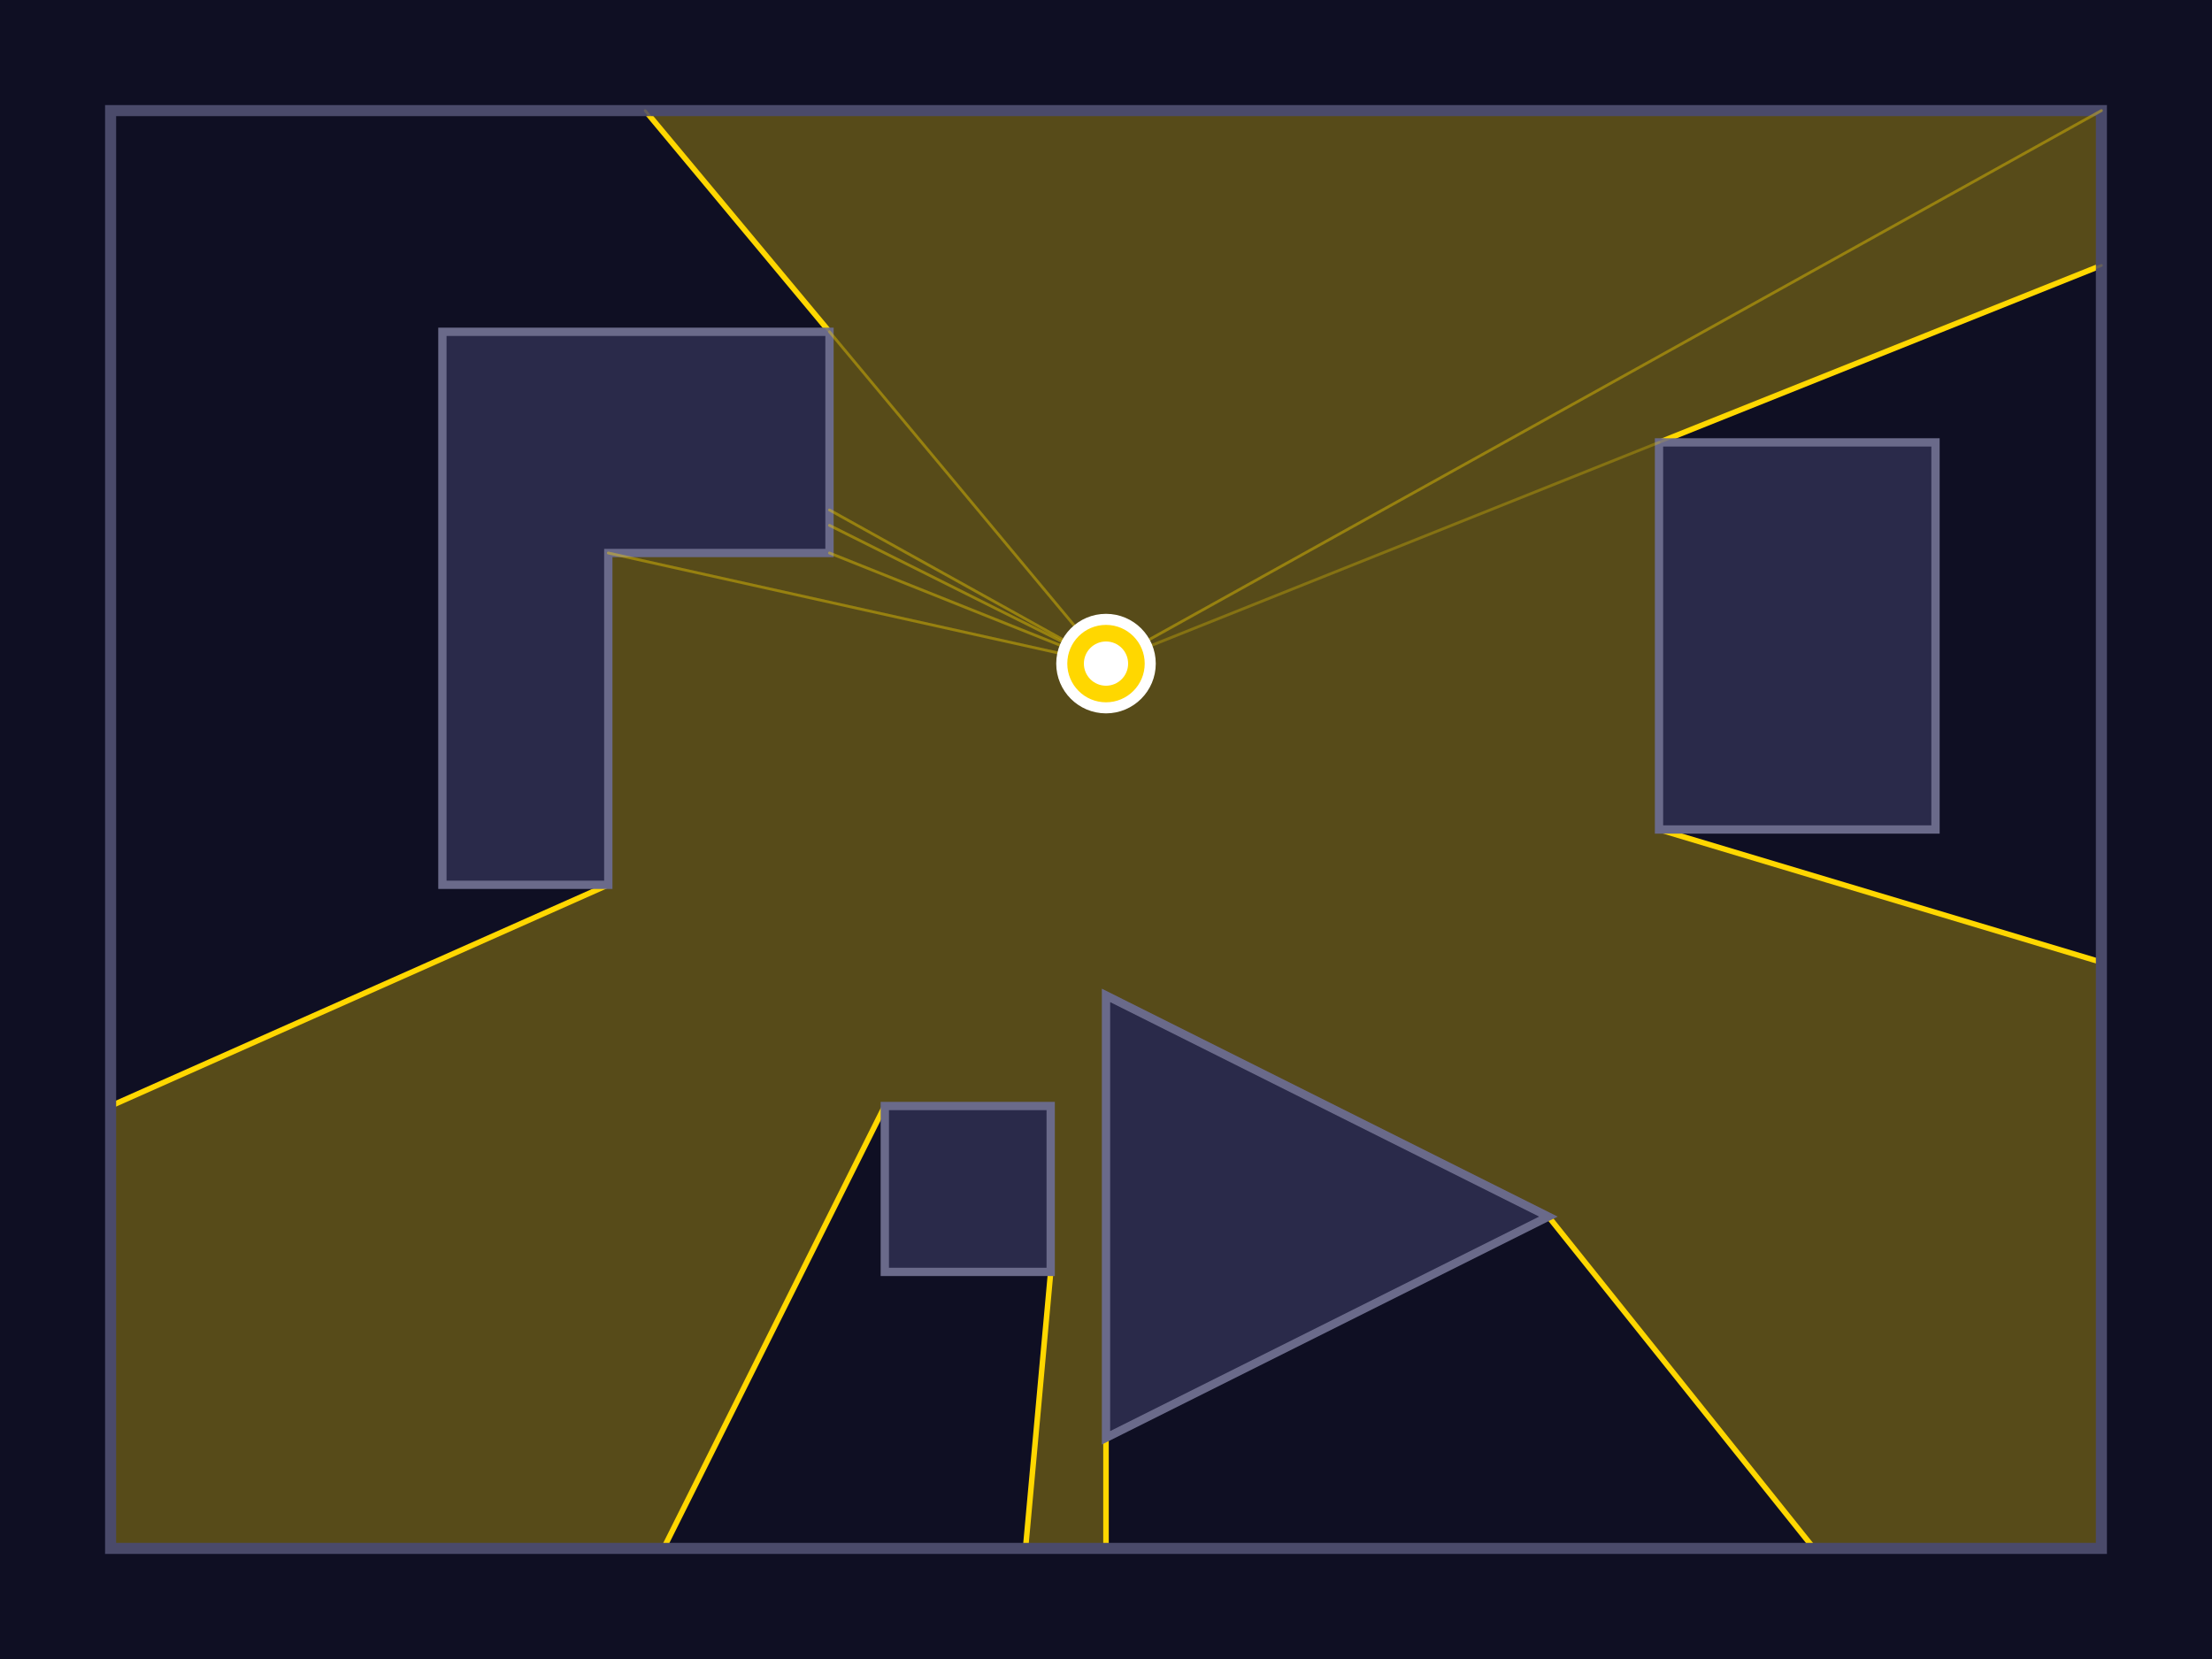
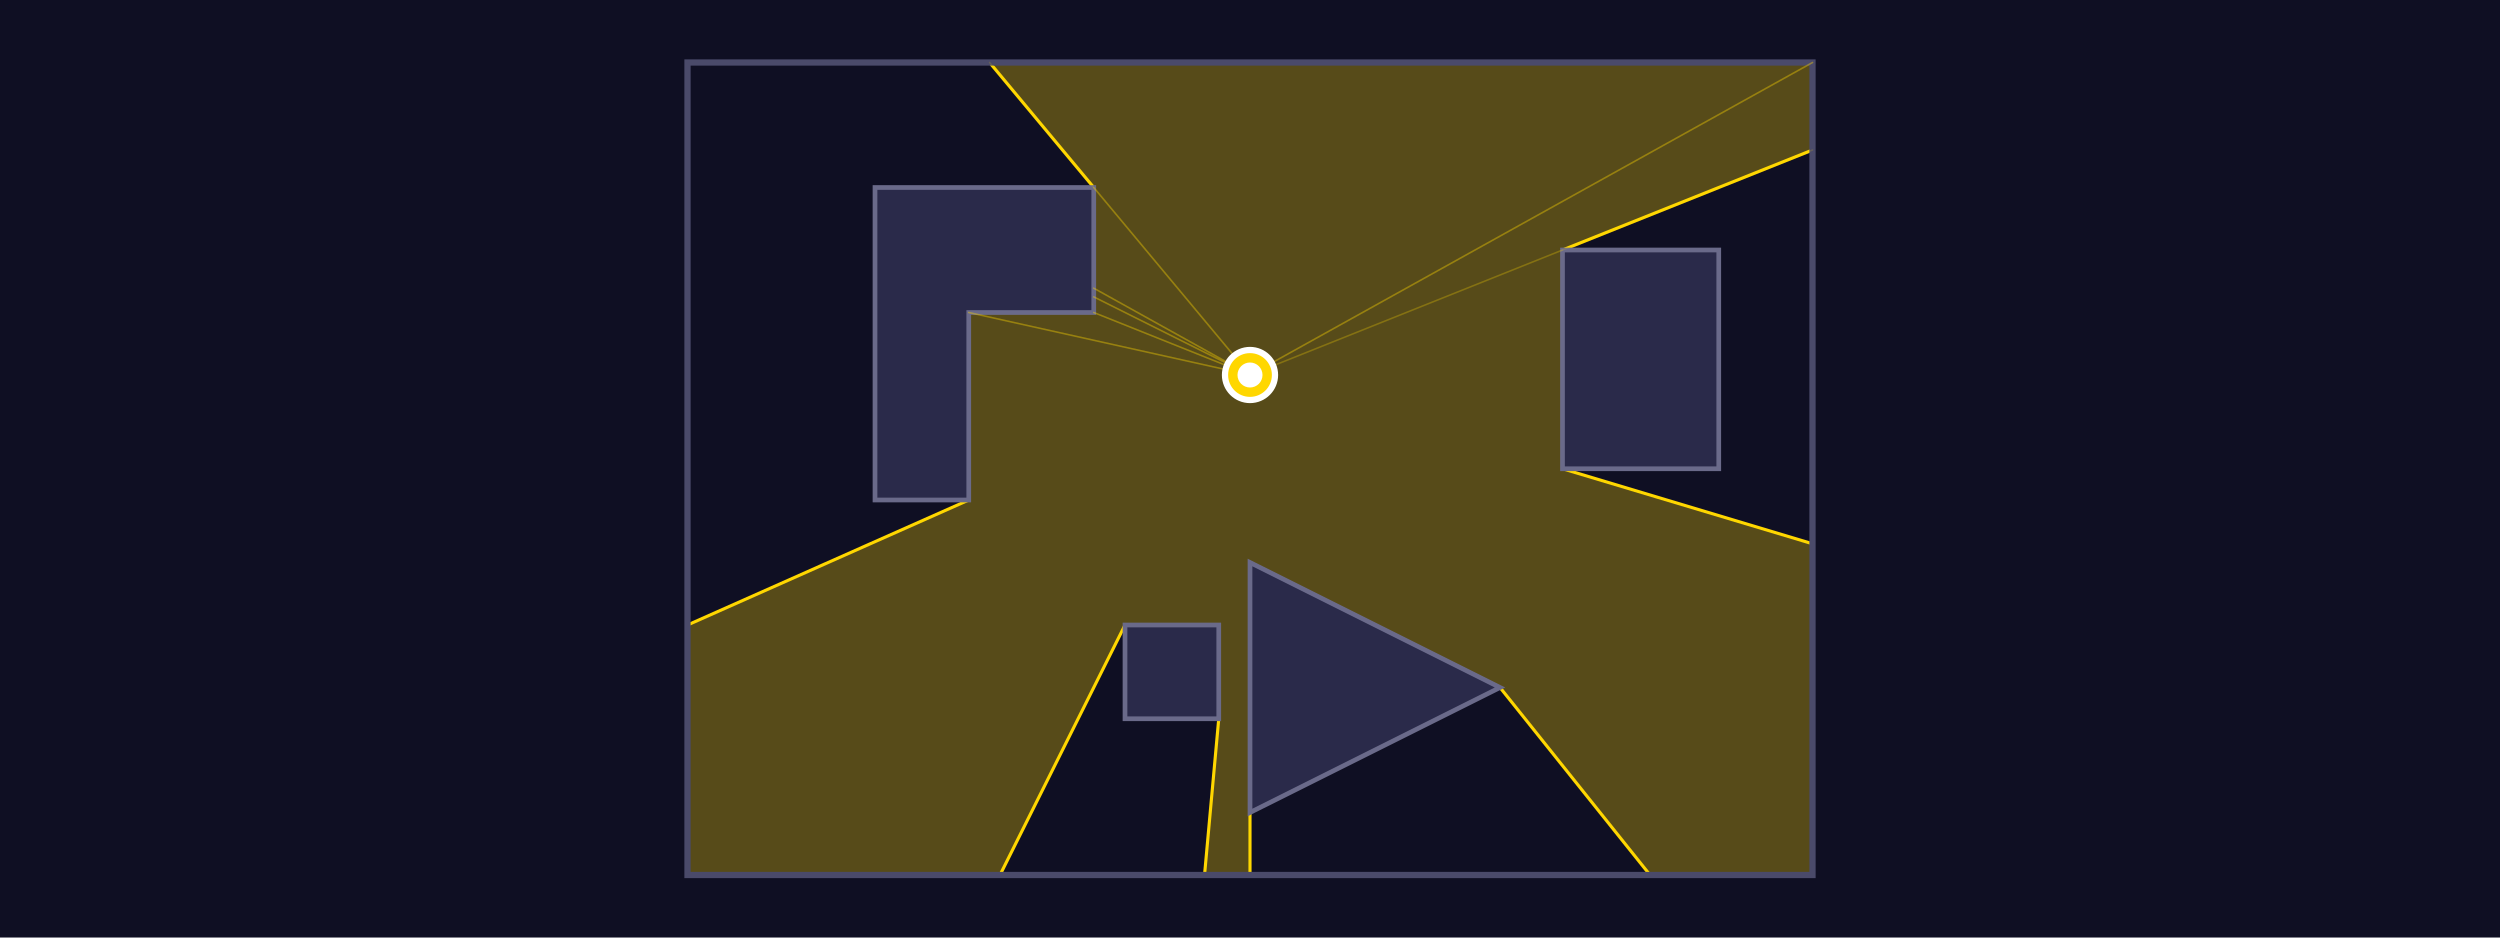
- <svg xmlns="http://www.w3.org/2000/svg" width="400" height="300" viewBox="0.00 0.00 400.00 300.00">
-   <rect x="0.00" y="0.00" width="400.00" height="300.00" fill="#0f0f23" />
-   <path d="M 110.00 100.00 L 110.00 100.00 L 110.00 100.00 L 150.00 100.00 L 150.00 100.00 L 150.00 100.00 L 150.00 95.00 L 150.00 95.00 L 150.00 95.00 L 150.00 92.22 L 150.00 92.22 L 150.00 92.22 L 150.00 60.00 L 150.00 60.00 L 116.67 20.00 L 380.00 20.00 L 380.00 20.00 L 380.00 20.00 L 380.00 48.00 L 300.00 80.00 L 300.00 80.00 L 300.00 93.33 L 300.00 93.33 L 300.00 93.33 L 300.00 140.00 L 300.00 140.00 L 300.00 140.00 L 300.00 150.00 L 380.00 174.00 L 380.00 174.00 L 380.00 280.00 L 380.00 280.00 L 380.00 280.00 L 328.00 280.00 L 328.00 280.00 L 280.00 220.00 L 200.00 180.00 L 200.00 180.00 L 200.00 280.00 L 185.45 280.00 L 185.45 280.00 L 190.00 230.00 L 190.00 200.00 L 190.00 200.00 L 190.00 200.00 L 170.91 200.00 L 170.91 200.00 L 170.91 200.00 L 160.00 200.00 L 160.00 200.00 L 120.00 280.00 L 20.00 280.00 L 20.00 280.00 L 20.00 280.00 L 20.00 200.00 L 20.00 200.00 L 110.00 160.00 L 110.00 150.00 L 110.00 150.00 L 110.00 150.00 Z" fill="rgba(255,215,0,0.3)" stroke="#ffd700" stroke-width="1" fill-rule="nonzero" />
-   <path d="M 20.00 20.00 L 380.00 20.00 L 380.00 280.00 L 20.00 280.00 Z" fill="none" stroke="#4a4a6a" stroke-width="2" fill-rule="nonzero" />
-   <path d="M 80.00 60.00 L 150.00 60.00 L 150.00 100.00 L 110.00 100.00 L 110.00 160.00 L 80.00 160.00 Z" fill="#2a2a4a" stroke="#6a6a8a" stroke-width="1.5" fill-rule="nonzero" />
-   <path d="M 200.00 180.00 L 280.00 220.00 L 200.00 260.00 Z" fill="#2a2a4a" stroke="#6a6a8a" stroke-width="1.5" fill-rule="nonzero" />
-   <path d="M 300.00 80.00 L 350.00 80.00 L 350.00 150.00 L 300.00 150.00 Z" fill="#2a2a4a" stroke="#6a6a8a" stroke-width="1.5" fill-rule="nonzero" />
-   <path d="M 160.00 200.00 L 190.00 200.00 L 190.00 230.00 L 160.00 230.00 Z" fill="#2a2a4a" stroke="#6a6a8a" stroke-width="1.5" fill-rule="nonzero" />
-   <line x1="200.00" y1="120.00" x2="110.00" y2="100.00" stroke="rgba(255,215,0,0.15)" stroke-width="0.5" stroke-linecap="round" />
-   <line x1="200.00" y1="120.00" x2="110.00" y2="100.00" stroke="rgba(255,215,0,0.15)" stroke-width="0.5" stroke-linecap="round" />
-   <line x1="200.00" y1="120.00" x2="110.00" y2="100.00" stroke="rgba(255,215,0,0.15)" stroke-width="0.5" stroke-linecap="round" />
-   <line x1="200.00" y1="120.00" x2="150.00" y2="100.00" stroke="rgba(255,215,0,0.15)" stroke-width="0.5" stroke-linecap="round" />
-   <line x1="200.00" y1="120.00" x2="150.00" y2="100.00" stroke="rgba(255,215,0,0.15)" stroke-width="0.5" stroke-linecap="round" />
-   <line x1="200.00" y1="120.00" x2="150.00" y2="100.00" stroke="rgba(255,215,0,0.15)" stroke-width="0.5" stroke-linecap="round" />
-   <line x1="200.00" y1="120.00" x2="150.00" y2="95.00" stroke="rgba(255,215,0,0.15)" stroke-width="0.5" stroke-linecap="round" />
-   <line x1="200.00" y1="120.00" x2="150.00" y2="95.00" stroke="rgba(255,215,0,0.15)" stroke-width="0.5" stroke-linecap="round" />
-   <line x1="200.00" y1="120.00" x2="150.00" y2="95.00" stroke="rgba(255,215,0,0.15)" stroke-width="0.5" stroke-linecap="round" />
-   <line x1="200.00" y1="120.00" x2="150.00" y2="92.22" stroke="rgba(255,215,0,0.15)" stroke-width="0.5" stroke-linecap="round" />
-   <line x1="200.00" y1="120.00" x2="150.00" y2="92.22" stroke="rgba(255,215,0,0.15)" stroke-width="0.5" stroke-linecap="round" />
-   <line x1="200.00" y1="120.00" x2="150.00" y2="92.22" stroke="rgba(255,215,0,0.15)" stroke-width="0.5" stroke-linecap="round" />
-   <line x1="200.00" y1="120.00" x2="150.00" y2="60.00" stroke="rgba(255,215,0,0.15)" stroke-width="0.5" stroke-linecap="round" />
-   <line x1="200.00" y1="120.00" x2="150.00" y2="60.00" stroke="rgba(255,215,0,0.15)" stroke-width="0.5" stroke-linecap="round" />
-   <line x1="200.00" y1="120.00" x2="116.67" y2="20.00" stroke="rgba(255,215,0,0.15)" stroke-width="0.5" stroke-linecap="round" />
-   <line x1="200.00" y1="120.00" x2="380.00" y2="20.00" stroke="rgba(255,215,0,0.15)" stroke-width="0.5" stroke-linecap="round" />
-   <line x1="200.00" y1="120.00" x2="380.00" y2="20.00" stroke="rgba(255,215,0,0.15)" stroke-width="0.5" stroke-linecap="round" />
-   <line x1="200.00" y1="120.00" x2="380.00" y2="20.00" stroke="rgba(255,215,0,0.15)" stroke-width="0.5" stroke-linecap="round" />
-   <line x1="200.00" y1="120.00" x2="380.00" y2="48.00" stroke="rgba(255,215,0,0.15)" stroke-width="0.5" stroke-linecap="round" />
-   <line x1="200.00" y1="120.00" x2="300.00" y2="80.00" stroke="rgba(255,215,0,0.15)" stroke-width="0.5" stroke-linecap="round" />
-   <circle cx="200.00" cy="120.00" r="8.00" fill="#ffd700" stroke="#fff" stroke-width="2" />
-   <circle cx="200.00" cy="120.00" r="4.00" fill="#fff" stroke="none" stroke-width="0" />
+ <svg xmlns="http://www.w3.org/2000/svg" width="800" height="300" viewBox="0.00 0.00 800.00 300.00">
+   <rect x="0.00" y="0.00" width="800.00" height="300.00" fill="#0f0f23" />
+   <path d="M 310.00 100.00 L 310.00 100.00 L 310.00 100.00 L 350.00 100.00 L 350.00 100.00 L 350.00 100.00 L 350.00 95.00 L 350.00 95.00 L 350.00 95.00 L 350.00 92.22 L 350.00 92.22 L 350.00 92.22 L 350.00 60.00 L 350.00 60.00 L 316.67 20.00 L 580.00 20.00 L 580.00 20.00 L 580.00 20.00 L 580.00 48.00 L 500.00 80.00 L 500.00 80.00 L 500.00 93.33 L 500.00 93.33 L 500.00 93.33 L 500.00 140.00 L 500.00 140.00 L 500.00 140.00 L 500.00 150.00 L 580.00 174.00 L 580.00 174.00 L 580.00 280.00 L 580.00 280.00 L 580.00 280.00 L 528.00 280.00 L 528.00 280.00 L 480.00 220.00 L 400.00 180.00 L 400.00 180.00 L 400.00 280.00 L 385.45 280.00 L 385.45 280.00 L 390.00 230.00 L 390.00 200.00 L 390.00 200.00 L 390.00 200.00 L 370.91 200.00 L 370.91 200.00 L 370.91 200.00 L 360.00 200.00 L 360.00 200.00 L 320.00 280.00 L 220.00 280.00 L 220.00 280.00 L 220.00 280.00 L 220.00 200.00 L 220.00 200.00 L 310.00 160.00 L 310.00 150.00 L 310.00 150.00 L 310.00 150.00 Z" fill="rgba(255,215,0,0.3)" stroke="#ffd700" stroke-width="1" fill-rule="nonzero" />
+   <path d="M 220.00 20.00 L 580.00 20.00 L 580.00 280.00 L 220.00 280.00 Z" fill="none" stroke="#4a4a6a" stroke-width="2" fill-rule="nonzero" />
+   <path d="M 280.00 60.00 L 350.00 60.00 L 350.00 100.00 L 310.00 100.00 L 310.00 160.00 L 280.00 160.00 Z" fill="#2a2a4a" stroke="#6a6a8a" stroke-width="1.5" fill-rule="nonzero" />
+   <path d="M 400.00 180.00 L 480.00 220.00 L 400.00 260.00 Z" fill="#2a2a4a" stroke="#6a6a8a" stroke-width="1.5" fill-rule="nonzero" />
+   <path d="M 500.00 80.00 L 550.00 80.00 L 550.00 150.00 L 500.00 150.00 Z" fill="#2a2a4a" stroke="#6a6a8a" stroke-width="1.5" fill-rule="nonzero" />
+   <path d="M 360.00 200.00 L 390.00 200.00 L 390.00 230.00 L 360.00 230.00 Z" fill="#2a2a4a" stroke="#6a6a8a" stroke-width="1.5" fill-rule="nonzero" />
+   <line x1="400.00" y1="120.00" x2="310.00" y2="100.00" stroke="rgba(255,215,0,0.15)" stroke-width="0.5" stroke-linecap="round" />
+   <line x1="400.00" y1="120.00" x2="310.00" y2="100.00" stroke="rgba(255,215,0,0.15)" stroke-width="0.5" stroke-linecap="round" />
+   <line x1="400.00" y1="120.00" x2="310.00" y2="100.00" stroke="rgba(255,215,0,0.15)" stroke-width="0.5" stroke-linecap="round" />
+   <line x1="400.00" y1="120.00" x2="350.00" y2="100.00" stroke="rgba(255,215,0,0.15)" stroke-width="0.5" stroke-linecap="round" />
+   <line x1="400.00" y1="120.00" x2="350.00" y2="100.00" stroke="rgba(255,215,0,0.15)" stroke-width="0.5" stroke-linecap="round" />
+   <line x1="400.00" y1="120.00" x2="350.00" y2="100.00" stroke="rgba(255,215,0,0.15)" stroke-width="0.5" stroke-linecap="round" />
+   <line x1="400.00" y1="120.00" x2="350.00" y2="95.00" stroke="rgba(255,215,0,0.15)" stroke-width="0.5" stroke-linecap="round" />
+   <line x1="400.00" y1="120.00" x2="350.00" y2="95.00" stroke="rgba(255,215,0,0.15)" stroke-width="0.5" stroke-linecap="round" />
+   <line x1="400.00" y1="120.00" x2="350.00" y2="95.00" stroke="rgba(255,215,0,0.15)" stroke-width="0.5" stroke-linecap="round" />
+   <line x1="400.00" y1="120.00" x2="350.00" y2="92.22" stroke="rgba(255,215,0,0.15)" stroke-width="0.5" stroke-linecap="round" />
+   <line x1="400.00" y1="120.00" x2="350.00" y2="92.22" stroke="rgba(255,215,0,0.15)" stroke-width="0.5" stroke-linecap="round" />
+   <line x1="400.00" y1="120.00" x2="350.00" y2="92.22" stroke="rgba(255,215,0,0.15)" stroke-width="0.5" stroke-linecap="round" />
+   <line x1="400.00" y1="120.00" x2="350.00" y2="60.00" stroke="rgba(255,215,0,0.15)" stroke-width="0.5" stroke-linecap="round" />
+   <line x1="400.00" y1="120.00" x2="350.00" y2="60.00" stroke="rgba(255,215,0,0.15)" stroke-width="0.5" stroke-linecap="round" />
+   <line x1="400.00" y1="120.00" x2="316.67" y2="20.00" stroke="rgba(255,215,0,0.15)" stroke-width="0.5" stroke-linecap="round" />
+   <line x1="400.00" y1="120.00" x2="580.00" y2="20.00" stroke="rgba(255,215,0,0.15)" stroke-width="0.5" stroke-linecap="round" />
+   <line x1="400.00" y1="120.00" x2="580.00" y2="20.00" stroke="rgba(255,215,0,0.15)" stroke-width="0.5" stroke-linecap="round" />
+   <line x1="400.00" y1="120.00" x2="580.00" y2="20.00" stroke="rgba(255,215,0,0.15)" stroke-width="0.5" stroke-linecap="round" />
+   <line x1="400.00" y1="120.00" x2="580.00" y2="48.00" stroke="rgba(255,215,0,0.15)" stroke-width="0.5" stroke-linecap="round" />
+   <line x1="400.00" y1="120.00" x2="500.00" y2="80.00" stroke="rgba(255,215,0,0.15)" stroke-width="0.5" stroke-linecap="round" />
+   <circle cx="400.00" cy="120.00" r="8.00" fill="#ffd700" stroke="#fff" stroke-width="2" />
+   <circle cx="400.00" cy="120.00" r="4.00" fill="#fff" stroke="none" stroke-width="0" />
</svg>
